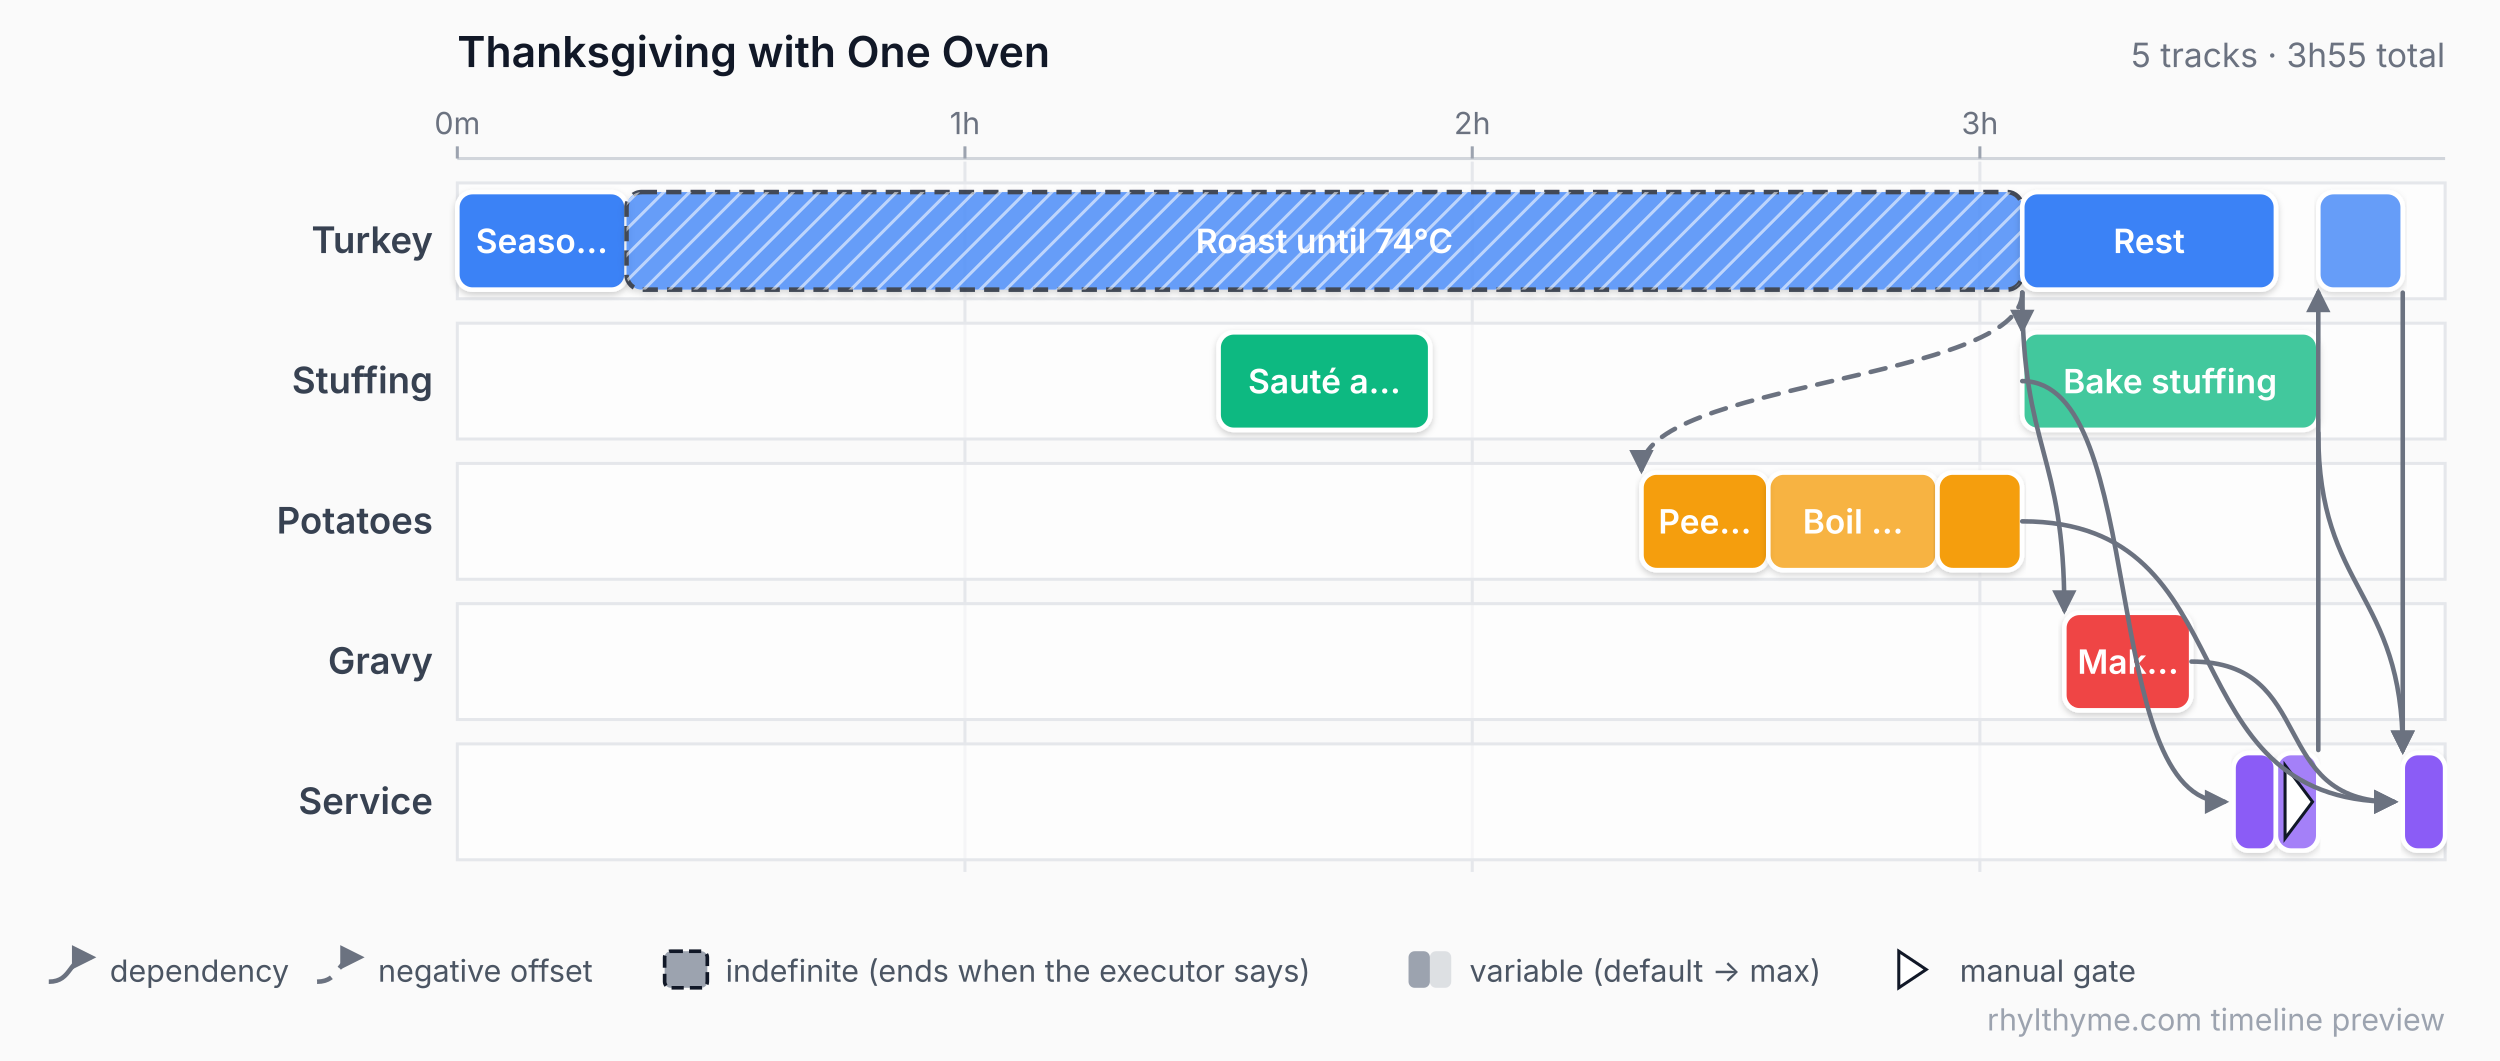
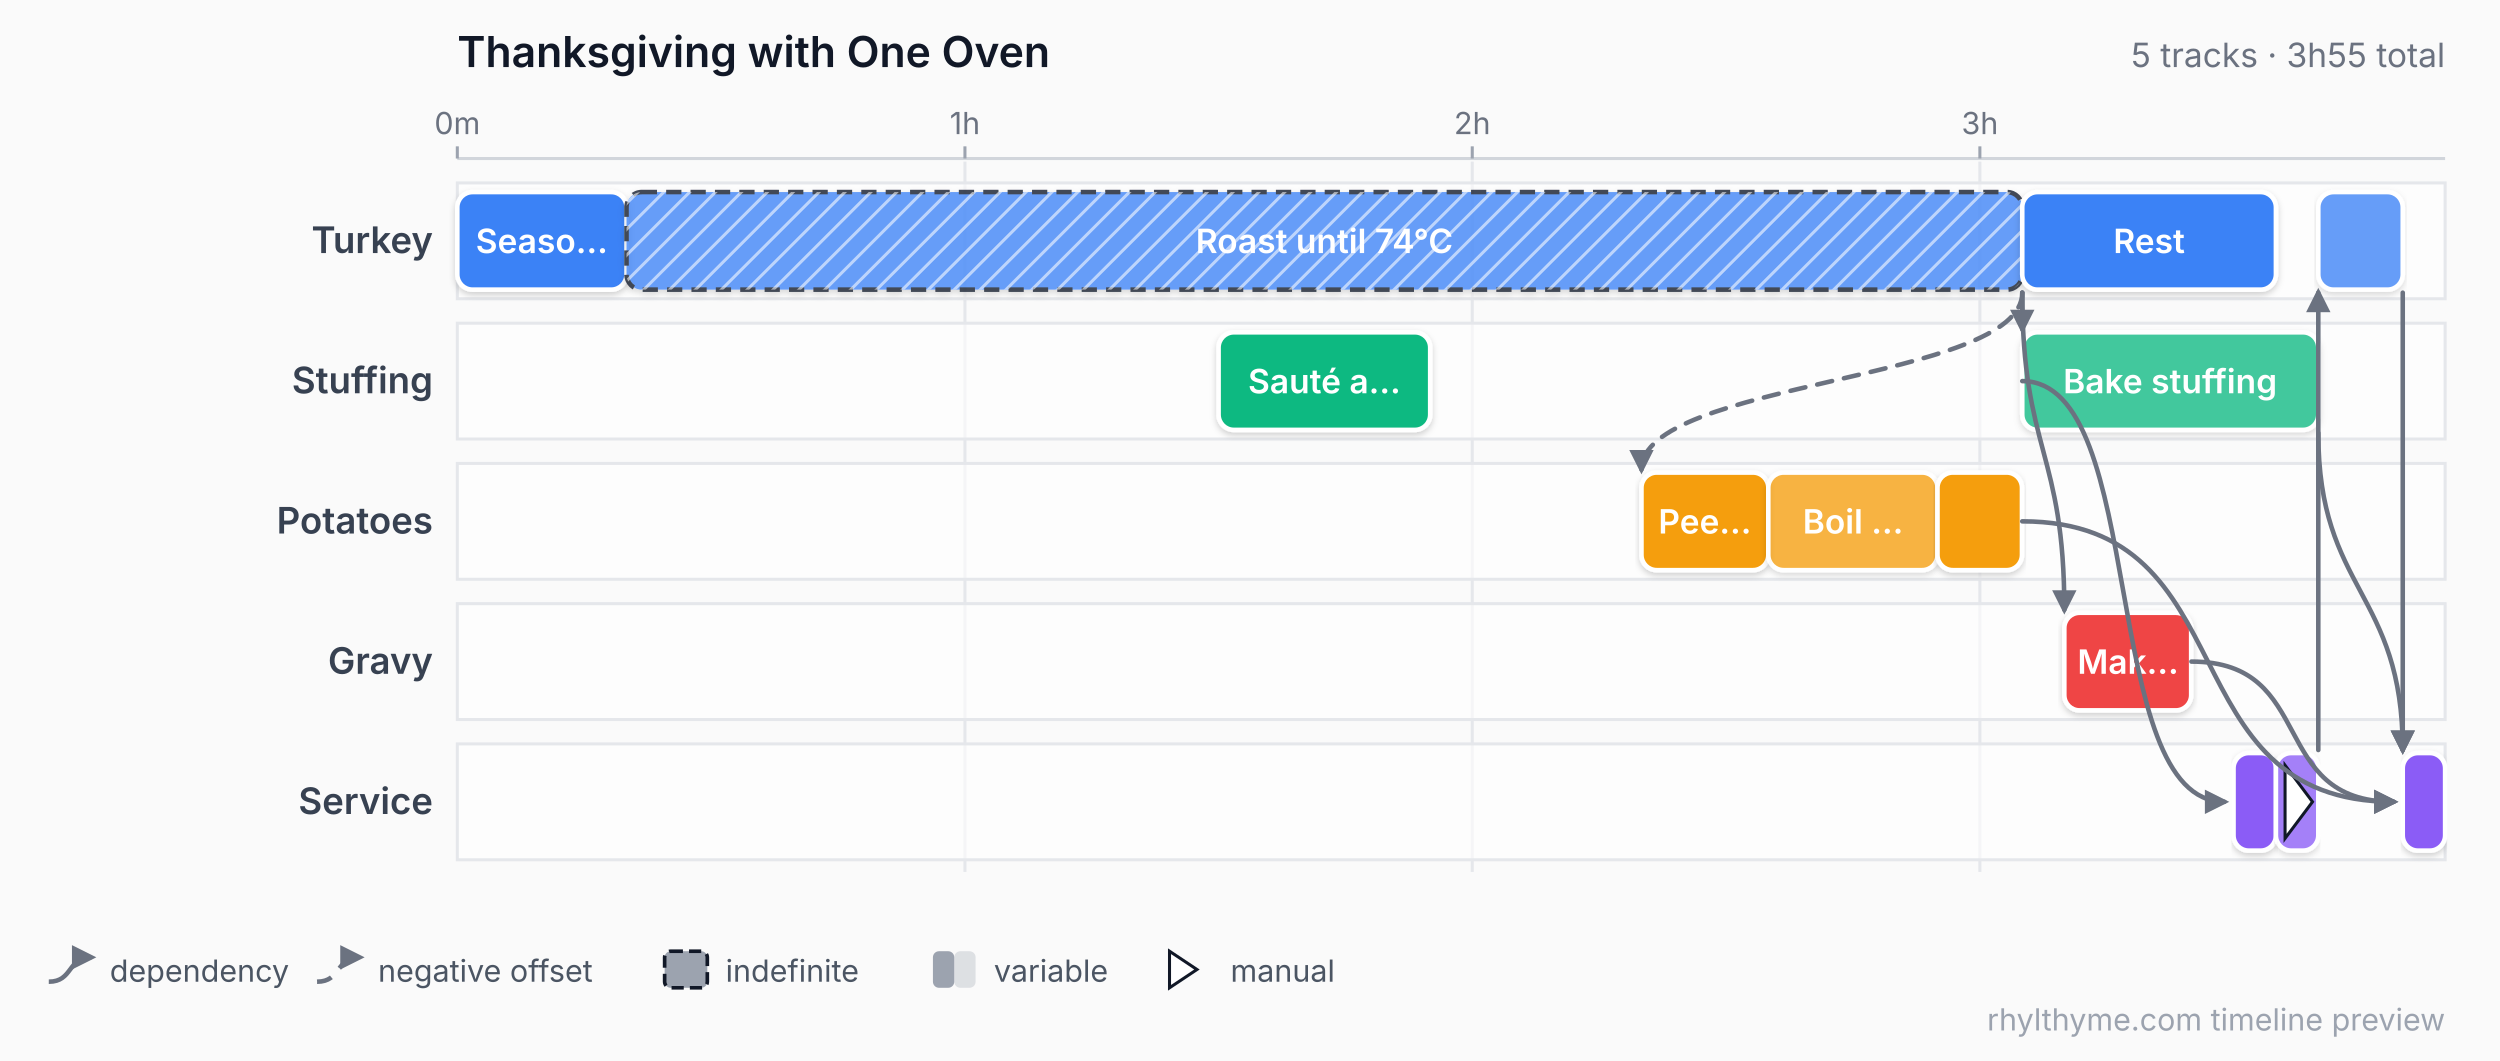
<svg xmlns="http://www.w3.org/2000/svg" width="820" height="348" viewBox="0 0 820 348" class="rt-timeline" font-family="-apple-system, BlinkMacSystemFont, 'Segoe UI', sans-serif">
  <defs>
    <marker id="rt-arrow" viewBox="0 0 10 10" refX="8" refY="5" markerWidth="8" markerHeight="8" markerUnits="userSpaceOnUse" orient="auto">
      <path d="M0,0 L10,5 L0,10 z" fill="#6b7280" />
    </marker>
    <filter id="rt-shadow" x="-5%" y="-20%" width="110%" height="150%">
      <feDropShadow dx="0" dy="1" stdDeviation="1" flood-color="#000000" flood-opacity="0.18" />
    </filter>
    <pattern id="rt-hatch" width="6" height="6" patternUnits="userSpaceOnUse" patternTransform="rotate(45)">
      <rect width="6" height="6" fill="#ffffff" fill-opacity="0" />
      <line x1="0" y1="0" x2="0" y2="6" stroke="#ffffff" stroke-opacity="0.55" stroke-width="2" />
    </pattern>
  </defs>
  <rect width="820" height="348" fill="#fafafa" />
  <text x="150" y="22" font-size="14" font-weight="600" fill="#111827">Thanksgiving with One Oven</text>
  <text x="802" y="22" font-size="11" fill="#6b7280" text-anchor="end">5 tracks · 3h55 total</text>
  <line x1="150" y1="52" x2="802" y2="52" stroke="#d1d5db" stroke-width="1" />
  <line x1="150.0" y1="48" x2="150.0" y2="52" stroke="#9ca3af" stroke-width="1" />
  <text x="150.0" y="44" font-size="10" fill="#6b7280" text-anchor="middle">0m</text>
  <line x1="316.5" y1="48" x2="316.5" y2="52" stroke="#9ca3af" stroke-width="1" />
  <line x1="316.5" y1="53" x2="316.5" y2="286" stroke="#e5e7eb" stroke-width="1" />
  <text x="316.5" y="44" font-size="10" fill="#6b7280" text-anchor="middle">1h</text>
  <line x1="482.9" y1="48" x2="482.9" y2="52" stroke="#9ca3af" stroke-width="1" />
  <line x1="482.9" y1="53" x2="482.9" y2="286" stroke="#e5e7eb" stroke-width="1" />
  <text x="482.9" y="44" font-size="10" fill="#6b7280" text-anchor="middle">2h</text>
  <line x1="649.4" y1="48" x2="649.4" y2="52" stroke="#9ca3af" stroke-width="1" />
  <line x1="649.4" y1="53" x2="649.4" y2="286" stroke="#e5e7eb" stroke-width="1" />
  <text x="649.4" y="44" font-size="10" fill="#6b7280" text-anchor="middle">3h</text>
  <text x="142" y="83" font-size="12" font-weight="600" fill="#374151" text-anchor="end">Turkey</text>
  <rect x="150" y="60" width="652" height="38" fill="#ffffff" fill-opacity="0.6" stroke="#e5e7eb" />
  <rect class="rt-bar" data-step="turkey-prep" x="150.0" y="63" width="55.5" height="32" fill="#3b82f6" opacity="1" rx="5" ry="5" filter="url(#rt-shadow)" stroke="#ffffff" stroke-width="1.5" />
  <text x="177.7" y="83" font-size="11" fill="#ffffff" text-anchor="middle" font-weight="600">Seaso…</text>
  <rect class="rt-bar" data-step="turkey-roast" x="205.5" y="63" width="457.8" height="32" fill="#3b82f6" opacity="0.78" rx="5" ry="5" filter="url(#rt-shadow)" stroke="#111827" stroke-width="1.5" stroke-dasharray="5,3" />
  <rect x="205.5" y="63" width="457.8" height="32" fill="url(#rt-hatch)" rx="5" ry="5" />
  <text x="434.4" y="83" font-size="11" fill="#ffffff" text-anchor="middle" font-weight="600">Roast until 74°C</text>
  <rect class="rt-bar" data-step="turkey-rest" x="663.3" y="63" width="83.2" height="32" fill="#3b82f6" opacity="1" rx="5" ry="5" filter="url(#rt-shadow)" stroke="#ffffff" stroke-width="1.5" />
  <text x="704.9" y="83" font-size="11" fill="#ffffff" text-anchor="middle" font-weight="600">Rest</text>
  <rect class="rt-bar" data-step="turkey-carve" x="760.4" y="63" width="27.7" height="32" fill="#3b82f6" opacity="0.78" rx="5" ry="5" filter="url(#rt-shadow)" stroke="#ffffff" stroke-width="1.5" />
  <text x="142" y="129" font-size="12" font-weight="600" fill="#374151" text-anchor="end">Stuffing</text>
  <rect x="150" y="106" width="652" height="38" fill="#ffffff" fill-opacity="0.6" stroke="#e5e7eb" />
  <rect class="rt-bar" data-step="stuffing-prep" x="399.7" y="109" width="69.4" height="32" fill="#10b981" opacity="1" rx="5" ry="5" filter="url(#rt-shadow)" stroke="#ffffff" stroke-width="1.5" />
  <text x="434.4" y="129" font-size="11" fill="#ffffff" text-anchor="middle" font-weight="600">Sauté a…</text>
  <rect class="rt-bar" data-step="stuffing-bake" x="663.3" y="109" width="97.1" height="32" fill="#10b981" opacity="0.78" rx="5" ry="5" filter="url(#rt-shadow)" stroke="#ffffff" stroke-width="1.5" />
  <text x="711.8" y="129" font-size="11" fill="#ffffff" text-anchor="middle" font-weight="600">Bake stuffing</text>
  <text x="142" y="175" font-size="12" font-weight="600" fill="#374151" text-anchor="end">Potatoes</text>
  <rect x="150" y="152" width="652" height="38" fill="#ffffff" fill-opacity="0.6" stroke="#e5e7eb" />
  <rect class="rt-bar" data-step="potatoes-peel" x="538.4" y="155" width="41.6" height="32" fill="#f59e0b" opacity="1" rx="5" ry="5" filter="url(#rt-shadow)" stroke="#ffffff" stroke-width="1.5" />
  <text x="559.2" y="175" font-size="11" fill="#ffffff" text-anchor="middle" font-weight="600">Pee…</text>
  <rect x="635.5" y="155" width="13.9" height="32" fill="#f59e0b" opacity="0.3" rx="5" ry="5" />
  <rect class="rt-bar" data-step="potatoes-boil" x="580.0" y="155" width="55.5" height="32" fill="#f59e0b" opacity="0.78" rx="5" ry="5" filter="url(#rt-shadow)" stroke="#ffffff" stroke-width="1.5" />
  <text x="607.8" y="175" font-size="11" fill="#ffffff" text-anchor="middle" font-weight="600">Boil …</text>
  <rect class="rt-bar" data-step="potatoes-mash" x="635.5" y="155" width="27.7" height="32" fill="#f59e0b" opacity="1" rx="5" ry="5" filter="url(#rt-shadow)" stroke="#ffffff" stroke-width="1.5" />
  <text x="142" y="221" font-size="12" font-weight="600" fill="#374151" text-anchor="end">Gravy</text>
  <rect x="150" y="198" width="652" height="38" fill="#ffffff" fill-opacity="0.6" stroke="#e5e7eb" />
  <rect class="rt-bar" data-step="gravy-make" x="677.1" y="201" width="41.6" height="32" fill="#ef4444" opacity="1" rx="5" ry="5" filter="url(#rt-shadow)" stroke="#ffffff" stroke-width="1.5" />
  <text x="698.0" y="221" font-size="11" fill="#ffffff" text-anchor="middle" font-weight="600">Mak…</text>
  <text x="142" y="267" font-size="12" font-weight="600" fill="#374151" text-anchor="end">Service</text>
  <rect x="150" y="244" width="652" height="38" fill="#ffffff" fill-opacity="0.6" stroke="#e5e7eb" />
  <rect class="rt-bar" data-step="salad" x="732.6" y="247" width="13.9" height="32" fill="#8b5cf6" opacity="1" rx="5" ry="5" filter="url(#rt-shadow)" stroke="#ffffff" stroke-width="1.5" />
  <rect class="rt-bar" data-step="guests-seated" x="746.5" y="247" width="13.9" height="32" fill="#8b5cf6" opacity="0.78" rx="5" ry="5" filter="url(#rt-shadow)" stroke="#ffffff" stroke-width="1.5" />
  <path d="M749.5,251.0 l9,12.0 l-9,12.0 z" fill="#ffffff" stroke="#111827" stroke-width="1" />
  <rect class="rt-bar" data-step="serve" x="788.1" y="247" width="13.9" height="32" fill="#8b5cf6" opacity="1" rx="5" ry="5" filter="url(#rt-shadow)" stroke="#ffffff" stroke-width="1.5" />
  <path class="rt-edge" d="M760.4,246.0 C760.4,171.0 760.4,171.0 760.4,96.0" fill="none" stroke="#6b7280" stroke-width="1.5" stroke-linecap="round" marker-end="url(#rt-arrow)" />
  <path class="rt-edge" d="M663.3,96.0 C663.3,108.0 663.3,96.0 663.3,108.0" fill="none" stroke="#6b7280" stroke-width="1.5" stroke-linecap="round" marker-end="url(#rt-arrow)" />
  <path class="rt-edge" d="M663.3,96.0 C663.3,125.0 538.4,125.0 538.4,154.0" fill="none" stroke="#6b7280" stroke-width="1.5" stroke-linecap="round" stroke-dasharray="5,4" marker-end="url(#rt-arrow)" />
  <path class="rt-edge" d="M663.3,96.0 C663.3,148.0 677.1,148.0 677.1,200.0" fill="none" stroke="#6b7280" stroke-width="1.5" stroke-linecap="round" marker-end="url(#rt-arrow)" />
  <path class="rt-edge" d="M663.3,125.0 C704.9,125.0 688.0,263.0 729.6,263.0" fill="none" stroke="#6b7280" stroke-width="1.5" stroke-linecap="round" marker-end="url(#rt-arrow)" />
  <path class="rt-edge" d="M788.1,96.0 C788.1,171.0 788.1,171.0 788.1,246.0" fill="none" stroke="#6b7280" stroke-width="1.5" stroke-linecap="round" marker-end="url(#rt-arrow)" />
  <path class="rt-edge" d="M760.4,142.0 C760.4,194.0 788.1,194.0 788.1,246.0" fill="none" stroke="#6b7280" stroke-width="1.5" stroke-linecap="round" marker-end="url(#rt-arrow)" />
  <path class="rt-edge" d="M663.3,171.0 C738.2,171.0 710.2,263.0 785.1,263.0" fill="none" stroke="#6b7280" stroke-width="1.5" stroke-linecap="round" marker-end="url(#rt-arrow)" />
  <path class="rt-edge" d="M718.8,217.0 C760.4,217.0 743.5,263.0 785.1,263.0" fill="none" stroke="#6b7280" stroke-width="1.5" stroke-linecap="round" marker-end="url(#rt-arrow)" />
  <path d="M16,322 C24,322 22,314 30,314" fill="none" stroke="#6b7280" stroke-width="1.5" marker-end="url(#rt-arrow)" />
  <text x="36" y="322" font-size="10" fill="#4b5563">dependency</text>
  <path d="M104,322 C112,322 110,314 118,314" fill="none" stroke="#6b7280" stroke-width="1.5" stroke-dasharray="5,4" marker-end="url(#rt-arrow)" />
  <text x="124" y="322" font-size="10" fill="#4b5563">negative offset</text>
  <rect x="218" y="312" width="14" height="12" fill="#9ca3af" stroke="#111827" stroke-width="1.2" stroke-dasharray="4,2" rx="2" />
-   <text x="238" y="322" font-size="10" fill="#4b5563">indefinite (ends when the executor says)</text>
-   <rect x="462" y="312" width="7" height="12" fill="#9ca3af" rx="2" />
-   <rect x="469" y="312" width="7" height="12" fill="#9ca3af" opacity="0.3" rx="2" />
-   <text x="482" y="322" font-size="10" fill="#4b5563">variable (default → max)</text>
-   <path d="M622.8,312 l9,6 l-9,6 z" fill="#ffffff" stroke="#111827" stroke-width="1" />
-   <text x="642.8" y="322" font-size="10" fill="#4b5563">manual gate</text>
+   <text x="238" y="322" font-size="10" fill="#4b5563">indefinite</text>
+   <rect x="306" y="312" width="7" height="12" fill="#9ca3af" rx="2" />
+   <rect x="313" y="312" width="7" height="12" fill="#9ca3af" opacity="0.3" rx="2" />
+   <text x="326" y="322" font-size="10" fill="#4b5563">variable</text>
+   <path d="M383.6,312 l9,6 l-9,6 z" fill="#ffffff" stroke="#111827" stroke-width="1" />
+   <text x="403.6" y="322" font-size="10" fill="#4b5563">manual</text>
  <text x="802" y="338" font-size="10" fill="#9ca3af" text-anchor="end">rhylthyme.com timeline preview</text>
</svg>
